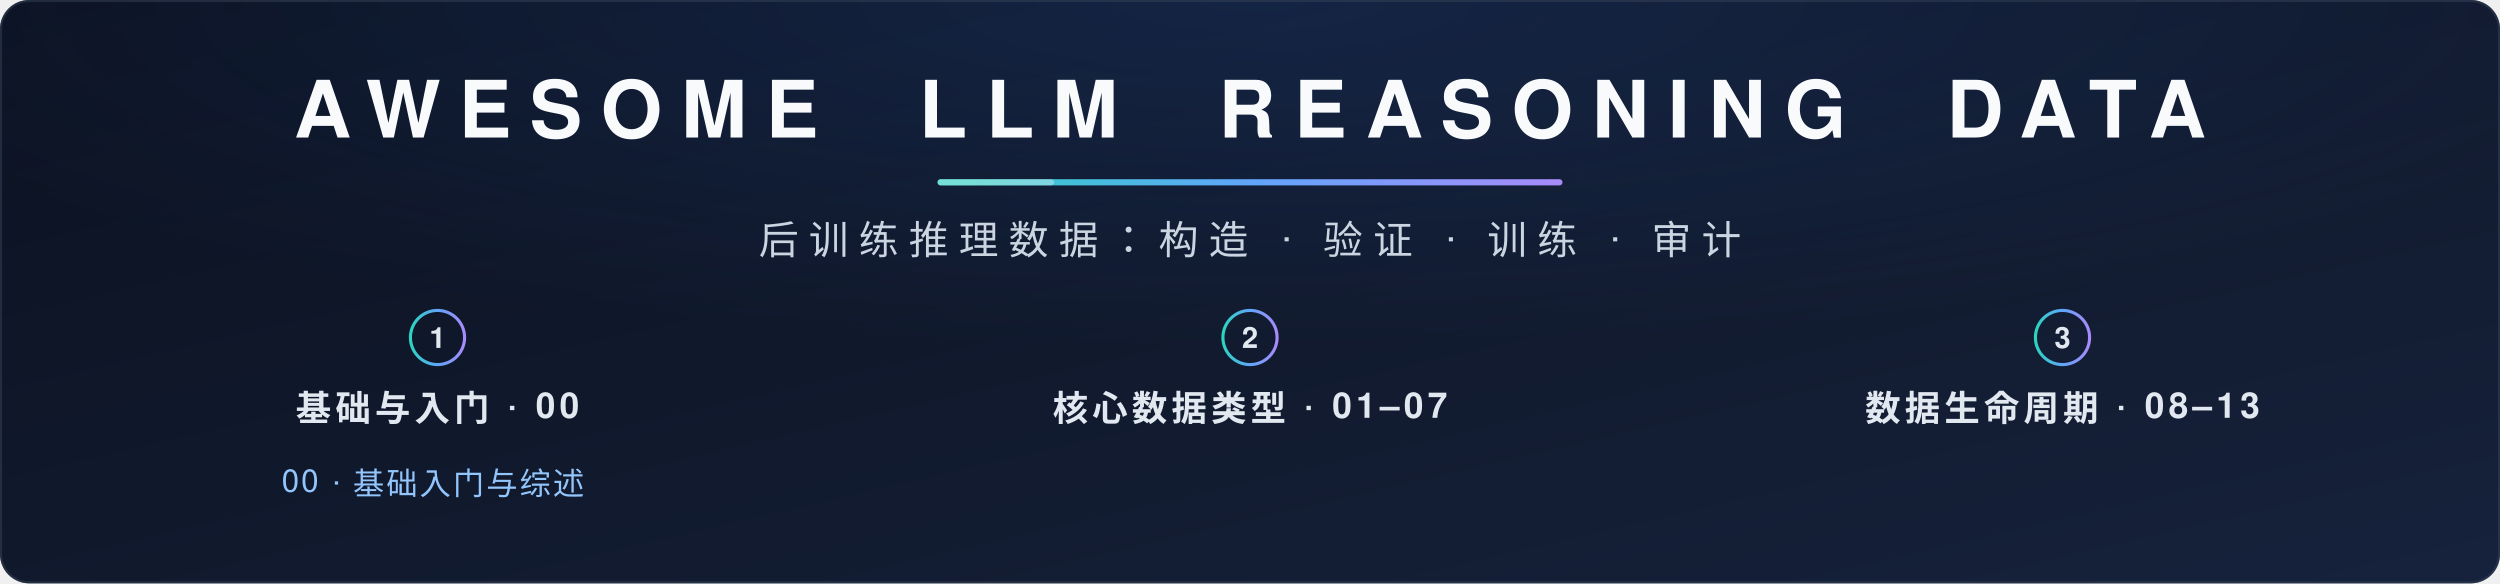
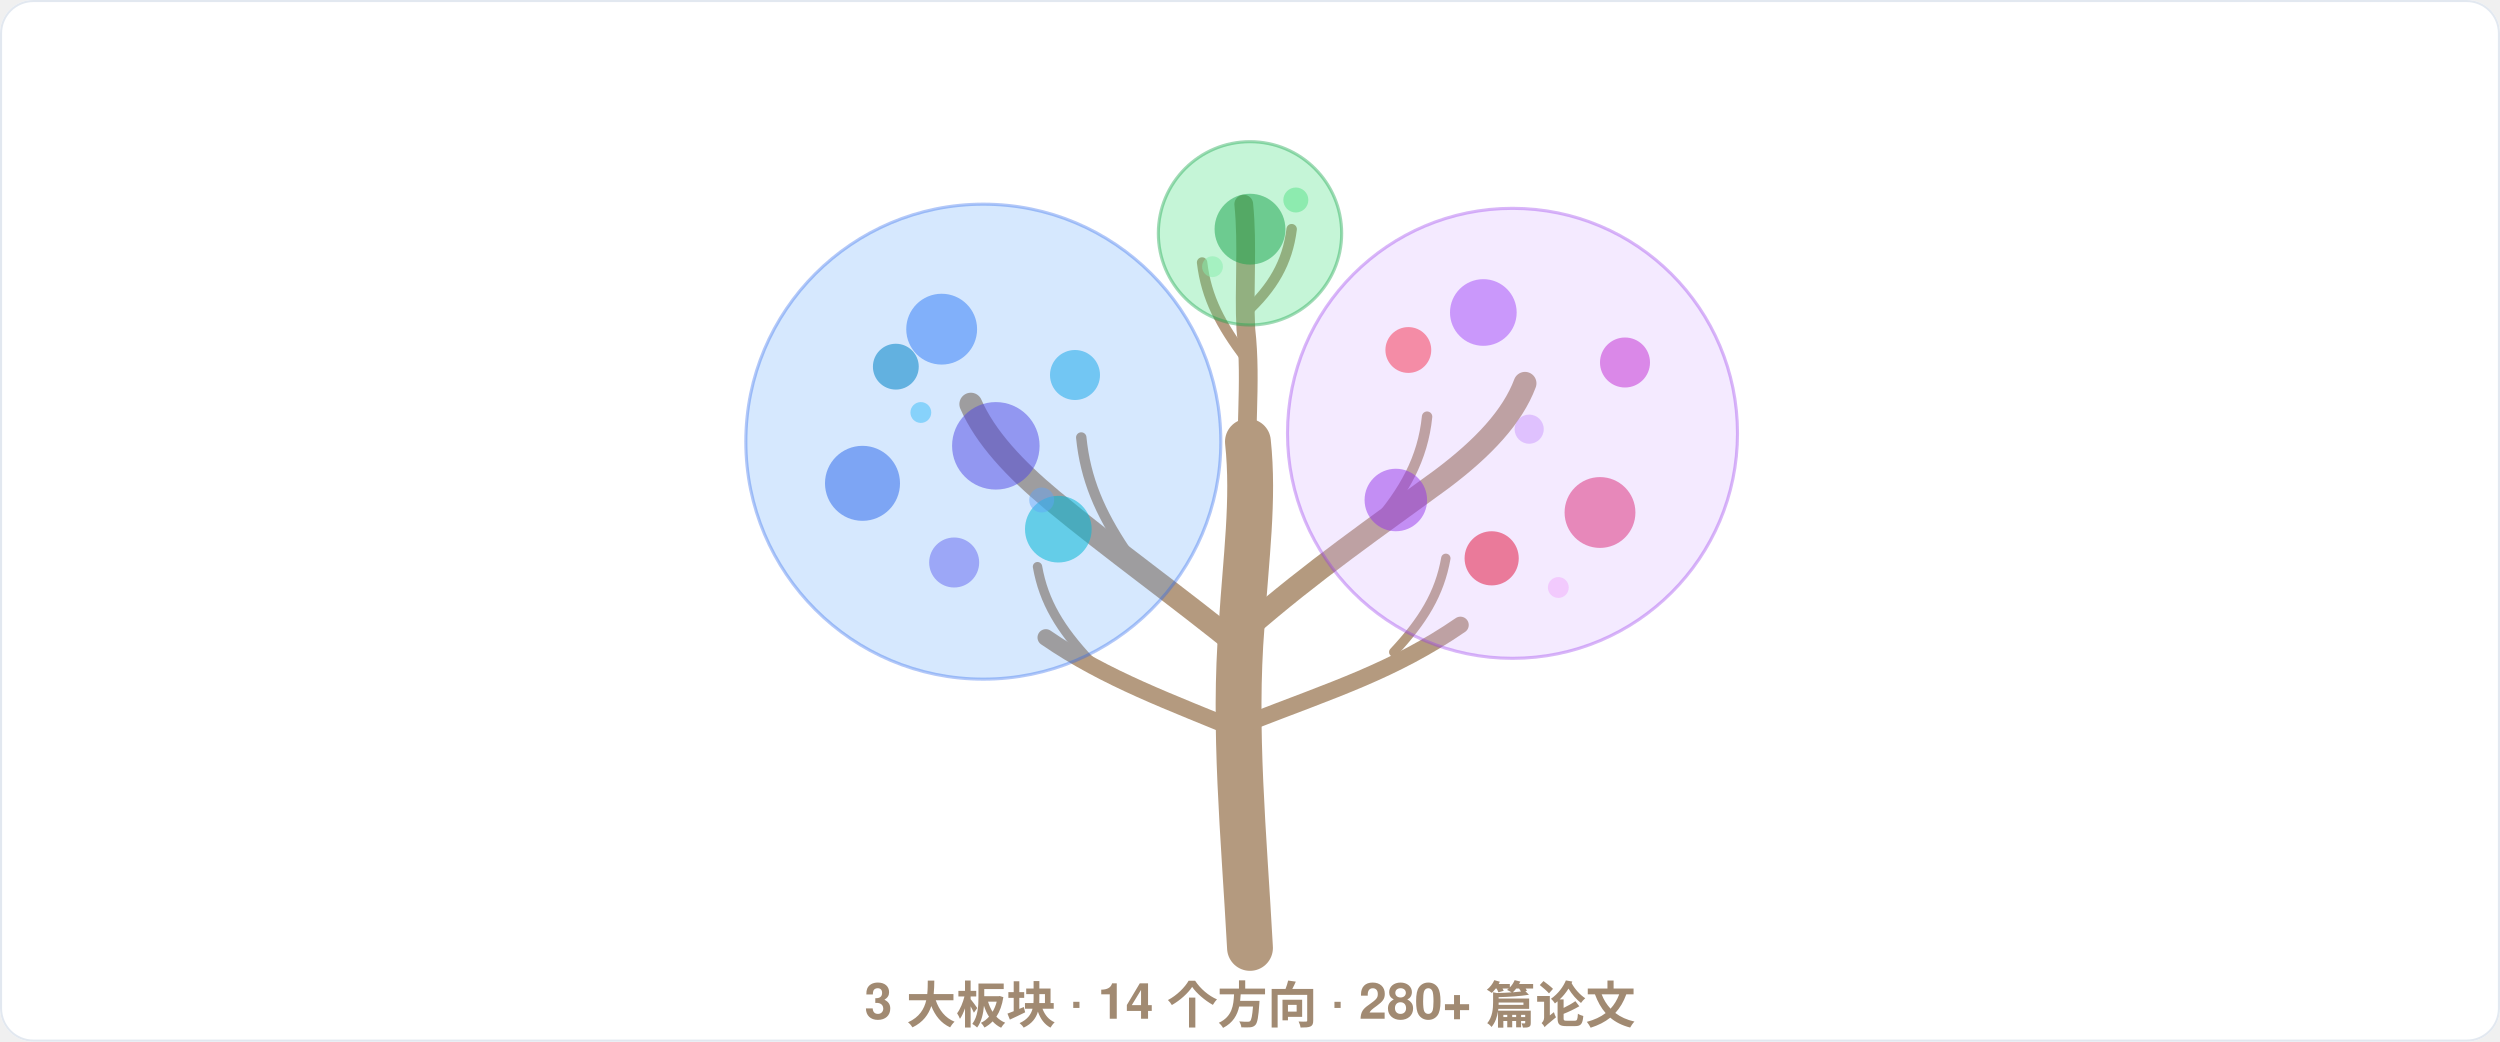
- <svg xmlns="http://www.w3.org/2000/svg" viewBox="0 0 1200 280" role="img" aria-label="大模型推理数据精选：3 大板块 · 14 个方向">
-   <defs>
-     <linearGradient id="bg" x1="0" y1="0" x2="1" y2="1">
-       <stop offset="0" stop-color="#0b1120" />
-       <stop offset="0.55" stop-color="#111a2e" />
-       <stop offset="1" stop-color="#16223c" />
-     </linearGradient>
-     <linearGradient id="accent" x1="0" y1="0" x2="1" y2="0">
-       <stop offset="0" stop-color="#2dd4bf" />
-       <stop offset="0.5" stop-color="#60a5fa" />
-       <stop offset="1" stop-color="#a78bfa" />
-     </linearGradient>
-     <radialGradient id="glow" cx="0.5" cy="0" r="1">
-       <stop offset="0" stop-color="#3b82f6" stop-opacity="0.14" />
-       <stop offset="0.6" stop-color="#3b82f6" stop-opacity="0" />
-     </radialGradient>
-   </defs>
-   <rect width="1200" height="280" rx="14" fill="url(#bg)" />
-   <rect width="1200" height="280" rx="14" fill="url(#glow)" />
-   <rect x="0.5" y="0.5" width="1199" height="279" rx="13.5" fill="none" stroke="#334155" stroke-opacity="0.55" />
-   <g font-family="'Helvetica Neue', Helvetica, Arial, 'PingFang SC', 'Hiragino Sans GB', 'Microsoft YaHei', sans-serif" text-anchor="middle">
-     <text x="600" y="66" fill="#f8fafc" font-size="38" font-weight="700" letter-spacing="9">AWESOME  LLM  REASONING  DATA</text>
-     <rect x="450" y="86" width="300" height="3" rx="1.5" fill="url(#accent)" />
-     <rect x="450" y="86" width="56" height="3" rx="1.5" fill="#f8fafc" opacity="0.35">
-       <animate attributeName="x" values="450;694;450" dur="4.2s" repeatCount="indefinite" />
-     </rect>
-     <text x="600" y="122" fill="#cbd5e1" font-size="19" letter-spacing="5">后训练推理数据：构造 · 验证 · 训练 · 审计</text>
-     <circle cx="210" cy="162" r="13" fill="none" stroke="url(#accent)" stroke-width="1.5" />
-     <text x="210" y="167" fill="#e2e8f0" font-size="14" font-weight="700">1</text>
-     <text x="210" y="202" fill="#e2e8f0" font-size="17" font-weight="600" letter-spacing="2">基础与入门 · 00</text>
-     <text x="210" y="236" fill="#93c5fd" font-size="15" letter-spacing="1">00 · 基础入门与综述
-       <animate attributeName="opacity" values="0.55;1;0.55" dur="4.2s" repeatCount="indefinite" />
-     </text>
-     <circle cx="600" cy="162" r="13" fill="none" stroke="url(#accent)" stroke-width="1.5" />
-     <text x="600" y="167" fill="#e2e8f0" font-size="14" font-weight="700">2</text>
-     <text x="600" y="202" fill="#e2e8f0" font-size="17" font-weight="600" letter-spacing="2">核心数据类型 · 01–07</text>
-     <g fill="#93c5fd" font-size="15" letter-spacing="1">
-       <text x="600" y="236" opacity="0">01 · 指令、示范与思维链数据
-         <animate attributeName="opacity" values="0;0;1;1;0;0" keyTimes="0;0;0.014;0.129;0.143;1" dur="16.8s" repeatCount="indefinite" />
-       </text>
-       <text x="600" y="236" opacity="0">02 · 偏好与奖励反馈数据
-         <animate attributeName="opacity" values="0;0;1;1;0;0" keyTimes="0;0.143;0.157;0.271;0.286;1" dur="16.8s" repeatCount="indefinite" />
-       </text>
-       <text x="600" y="236" opacity="0">03 · 可程序验证的结果数据
-         <animate attributeName="opacity" values="0;0;1;1;0;0" keyTimes="0;0.286;0.3;0.414;0.429;1" dur="16.8s" repeatCount="indefinite" />
-       </text>
-       <text x="600" y="236" opacity="0">04 · 过程与步骤监督数据
-         <animate attributeName="opacity" values="0;0;1;1;0;0" keyTimes="0;0.429;0.443;0.557;0.571;1" dur="16.8s" repeatCount="indefinite" />
-       </text>
-       <text x="600" y="236" opacity="0">05 · 采样、搜索与推理时轨迹
-         <animate attributeName="opacity" values="0;0;1;1;0;0" keyTimes="0;0.571;0.586;0.7;0.714;1" dur="16.8s" repeatCount="indefinite" />
-       </text>
-       <text x="600" y="236" opacity="0">06 · 环境与智能体轨迹数据
-         <animate attributeName="opacity" values="0;0;1;1;0;0" keyTimes="0;0.714;0.729;0.843;0.857;1" dur="16.8s" repeatCount="indefinite" />
-       </text>
-       <text x="600" y="236" opacity="0">07 · 评审、评分标准与专家数据
-         <animate attributeName="opacity" values="0;0;1;1;0;0" keyTimes="0;0.857;0.871;0.986;1;1" dur="16.8s" repeatCount="indefinite" />
-       </text>
-     </g>
-     <circle cx="990" cy="162" r="13" fill="none" stroke="url(#accent)" stroke-width="1.5" />
-     <text x="990" y="167" fill="#e2e8f0" font-size="14" font-weight="700">3</text>
-     <text x="990" y="202" fill="#e2e8f0" font-size="17" font-weight="600" letter-spacing="2">数据生命周期 · 08–13</text>
-     <g fill="#93c5fd" font-size="15" letter-spacing="1">
-       <text x="990" y="236" opacity="0">08 · 数据构造与开源发布
-         <animate attributeName="opacity" values="0;0;1;1;0;0" keyTimes="0;0;0.017;0.15;0.167;1" dur="16.8s" repeatCount="indefinite" />
-       </text>
-       <text x="990" y="236" opacity="0">09 · 训练用途与优化目标
-         <animate attributeName="opacity" values="0;0;1;1;0;0" keyTimes="0;0.167;0.183;0.317;0.333;1" dur="16.8s" repeatCount="indefinite" />
-       </text>
-       <text x="990" y="236" opacity="0">10 · 规模化、RLVR 与推理时计算
-         <animate attributeName="opacity" values="0;0;1;1;0;0" keyTimes="0;0.333;0.35;0.483;0.5;1" dur="16.8s" repeatCount="indefinite" />
-       </text>
-       <text x="990" y="236" opacity="0">11 · 基准与评测
-         <animate attributeName="opacity" values="0;0;1;1;0;0" keyTimes="0;0.5;0.517;0.65;0.667;1" dur="16.8s" repeatCount="indefinite" />
-       </text>
-       <text x="990" y="236" opacity="0">12 · 前沿模型报告与数据披露
-         <animate attributeName="opacity" values="0;0;1;1;0;0" keyTimes="0;0.667;0.683;0.817;0.833;1" dur="16.8s" repeatCount="indefinite" />
-       </text>
-       <text x="990" y="236" opacity="0">13 · 审计、污染与失效模式
-         <animate attributeName="opacity" values="0;0;1;1;0;0" keyTimes="0;0.833;0.85;0.983;1;1" dur="16.8s" repeatCount="indefinite" />
-       </text>
-     </g>
+ <svg xmlns="http://www.w3.org/2000/svg" viewBox="0 0 1200 500" role="img" aria-label="大模型推理数据精选：三大板块包含 14 个方向的绽放之树">
+   <rect width="1200" height="500" rx="16" fill="#ffffff" />
+   <rect x="0.5" y="0.5" width="1199" height="499" rx="15.5" fill="none" stroke="#e2e8f0" />
+   <g stroke="#b49a7f" fill="none" stroke-linecap="round">
+     <path d="M600 455 C597 400 592 350 596 300 C598 268 602 240 599 212" stroke-width="22" />
+     <path d="M597 312 C565 286 534 264 505 240 C487 225 473 210 466 194" stroke-width="11" />
+     <path d="M540 264 C528 246 521 230 519 210" stroke-width="5" />
+     <path d="M598 352 C562 337 531 326 502 306" stroke-width="8" />
+     <path d="M523 317 C509 302 501 289 498 272" stroke-width="4.5" />
+     <path d="M598 302 C630 274 662 252 692 230 C712 215 726 200 732 184" stroke-width="11" />
+     <path d="M660 252 C674 236 683 220 685 200" stroke-width="5" />
+     <path d="M599 347 C640 331 669 322 701 300" stroke-width="8" />
+     <path d="M669 313 C683 298 691 285 694 268" stroke-width="4.5" />
+     <path d="M599 240 C597 210 601 184 598 158 C597 138 599 118 597 98" stroke-width="9" />
+     <path d="M598 172 C586 156 579 143 577 126" stroke-width="5" />
+     <path d="M598 150 C611 138 618 126 620 110" stroke-width="5" />
+   </g>
+   <g transform="translate(600 112)">
+     <circle r="44" fill="#4ade80" fill-opacity="0.32" stroke="#16a34a" stroke-opacity="0.4" stroke-width="1.5">
+       <animateTransform attributeName="transform" type="scale" values="0;0;1.06;1;1;0;0" keyTimes="0;0.03;0.065;0.09;0.86;0.93;1" dur="10s" repeatCount="indefinite" />
+     </circle>
+   </g>
+   <g transform="translate(472 212)">
+     <circle r="114" fill="#60a5fa" fill-opacity="0.26" stroke="#2563eb" stroke-opacity="0.35" stroke-width="1.5">
+       <animateTransform attributeName="transform" type="scale" values="0;0;1.06;1;1;0;0" keyTimes="0;0.1;0.135;0.16;0.86;0.93;1" dur="10s" repeatCount="indefinite" />
+     </circle>
+   </g>
+   <g transform="translate(726 208)">
+     <circle r="108" fill="#d8b4fe" fill-opacity="0.28" stroke="#9333ea" stroke-opacity="0.35" stroke-width="1.5">
+       <animateTransform attributeName="transform" type="scale" values="0;0;1.06;1;1;0;0" keyTimes="0;0.32;0.355;0.38;0.86;0.93;1" dur="10s" repeatCount="indefinite" />
+     </circle>
+   </g>
+   <g>
+     <g transform="translate(600 110)">
+       <g>
+         <animateTransform attributeName="transform" type="scale" values="0;0;1.2;1;1;0;0" keyTimes="0;0.07;0.1;0.12;0.86;0.93;1" dur="10s" repeatCount="indefinite" />
+         <circle r="17" fill="#16a34a" fill-opacity="0.5" />
+       </g>
+     </g>
+     <g transform="translate(622 96)">
+       <g>
+         <animateTransform attributeName="transform" type="scale" values="0;0;1.2;1;1;0;0" keyTimes="0;0.09;0.12;0.14;0.86;0.93;1" dur="10s" repeatCount="indefinite" />
+         <circle r="6" fill="#4ade80" fill-opacity="0.45" />
+       </g>
+     </g>
+     <g transform="translate(582 128)">
+       <g>
+         <animateTransform attributeName="transform" type="scale" values="0;0;1.2;1;1;0;0" keyTimes="0;0.1;0.13;0.15;0.86;0.93;1" dur="10s" repeatCount="indefinite" />
+         <circle r="5" fill="#86efac" fill-opacity="0.5" />
+       </g>
+     </g>
+     <g transform="translate(452 158)">
+       <g>
+         <animateTransform attributeName="transform" type="scale" values="0;0;1.2;1;1;0;0" keyTimes="0;0.13;0.16;0.18;0.86;0.93;1" dur="10s" repeatCount="indefinite" />
+         <circle r="17" fill="#3b82f6" fill-opacity="0.55" />
+       </g>
+     </g>
+     <g transform="translate(516 180)">
+       <g>
+         <animateTransform attributeName="transform" type="scale" values="0;0;1.2;1;1;0;0" keyTimes="0;0.155;0.185;0.205;0.86;0.93;1" dur="10s" repeatCount="indefinite" />
+         <circle r="12" fill="#0ea5e9" fill-opacity="0.5" />
+       </g>
+     </g>
+     <g transform="translate(508 254)">
+       <g>
+         <animateTransform attributeName="transform" type="scale" values="0;0;1.2;1;1;0;0" keyTimes="0;0.18;0.21;0.23;0.86;0.93;1" dur="10s" repeatCount="indefinite" />
+         <circle r="16" fill="#06b6d4" fill-opacity="0.55" />
+       </g>
+     </g>
+     <g transform="translate(458 270)">
+       <g>
+         <animateTransform attributeName="transform" type="scale" values="0;0;1.2;1;1;0;0" keyTimes="0;0.205;0.235;0.255;0.86;0.93;1" dur="10s" repeatCount="indefinite" />
+         <circle r="12" fill="#6366f1" fill-opacity="0.5" />
+       </g>
+     </g>
+     <g transform="translate(414 232)">
+       <g>
+         <animateTransform attributeName="transform" type="scale" values="0;0;1.2;1;1;0;0" keyTimes="0;0.23;0.26;0.28;0.86;0.93;1" dur="10s" repeatCount="indefinite" />
+         <circle r="18" fill="#2563eb" fill-opacity="0.5" />
+       </g>
+     </g>
+     <g transform="translate(430 176)">
+       <g>
+         <animateTransform attributeName="transform" type="scale" values="0;0;1.2;1;1;0;0" keyTimes="0;0.255;0.285;0.305;0.86;0.93;1" dur="10s" repeatCount="indefinite" />
+         <circle r="11" fill="#0284c7" fill-opacity="0.55" />
+       </g>
+     </g>
+     <g transform="translate(478 214)">
+       <g>
+         <animateTransform attributeName="transform" type="scale" values="0;0;1.2;1;1;0;0" keyTimes="0;0.28;0.31;0.33;0.86;0.93;1" dur="10s" repeatCount="indefinite" />
+         <circle r="21" fill="#4f46e5" fill-opacity="0.5" />
+       </g>
+     </g>
+     <g transform="translate(500 240)">
+       <g>
+         <animateTransform attributeName="transform" type="scale" values="0;0;1.2;1;1;0;0" keyTimes="0;0.3;0.33;0.35;0.86;0.93;1" dur="10s" repeatCount="indefinite" />
+         <circle r="6" fill="#60a5fa" fill-opacity="0.45" />
+       </g>
+     </g>
+     <g transform="translate(442 198)">
+       <g>
+         <animateTransform attributeName="transform" type="scale" values="0;0;1.2;1;1;0;0" keyTimes="0;0.31;0.34;0.36;0.86;0.93;1" dur="10s" repeatCount="indefinite" />
+         <circle r="5" fill="#38bdf8" fill-opacity="0.5" />
+       </g>
+     </g>
+     <g transform="translate(712 150)">
+       <g>
+         <animateTransform attributeName="transform" type="scale" values="0;0;1.2;1;1;0;0" keyTimes="0;0.35;0.38;0.4;0.86;0.93;1" dur="10s" repeatCount="indefinite" />
+         <circle r="16" fill="#a855f7" fill-opacity="0.55" />
+       </g>
+     </g>
+     <g transform="translate(780 174)">
+       <g>
+         <animateTransform attributeName="transform" type="scale" values="0;0;1.2;1;1;0;0" keyTimes="0;0.375;0.405;0.425;0.86;0.93;1" dur="10s" repeatCount="indefinite" />
+         <circle r="12" fill="#c026d3" fill-opacity="0.5" />
+       </g>
+     </g>
+     <g transform="translate(768 246)">
+       <g>
+         <animateTransform attributeName="transform" type="scale" values="0;0;1.2;1;1;0;0" keyTimes="0;0.4;0.43;0.45;0.86;0.93;1" dur="10s" repeatCount="indefinite" />
+         <circle r="17" fill="#db2777" fill-opacity="0.5" />
+       </g>
+     </g>
+     <g transform="translate(716 268)">
+       <g>
+         <animateTransform attributeName="transform" type="scale" values="0;0;1.2;1;1;0;0" keyTimes="0;0.425;0.455;0.475;0.86;0.93;1" dur="10s" repeatCount="indefinite" />
+         <circle r="13" fill="#e11d48" fill-opacity="0.55" />
+       </g>
+     </g>
+     <g transform="translate(670 240)">
+       <g>
+         <animateTransform attributeName="transform" type="scale" values="0;0;1.2;1;1;0;0" keyTimes="0;0.45;0.48;0.5;0.86;0.93;1" dur="10s" repeatCount="indefinite" />
+         <circle r="15" fill="#9333ea" fill-opacity="0.5" />
+       </g>
+     </g>
+     <g transform="translate(676 168)">
+       <g>
+         <animateTransform attributeName="transform" type="scale" values="0;0;1.2;1;1;0;0" keyTimes="0;0.475;0.505;0.525;0.86;0.93;1" dur="10s" repeatCount="indefinite" />
+         <circle r="11" fill="#f43f5e" fill-opacity="0.55" />
+       </g>
+     </g>
+     <g transform="translate(734 206)">
+       <g>
+         <animateTransform attributeName="transform" type="scale" values="0;0;1.2;1;1;0;0" keyTimes="0;0.5;0.53;0.55;0.86;0.93;1" dur="10s" repeatCount="indefinite" />
+         <circle r="7" fill="#c084fc" fill-opacity="0.4" />
+       </g>
+     </g>
+     <g transform="translate(748 282)">
+       <g>
+         <animateTransform attributeName="transform" type="scale" values="0;0;1.2;1;1;0;0" keyTimes="0;0.51;0.54;0.56;0.86;0.93;1" dur="10s" repeatCount="indefinite" />
+         <circle r="5" fill="#f0abfc" fill-opacity="0.5" />
+       </g>
+     </g>
+   </g>
+   <g font-family="'Helvetica Neue', Helvetica, Arial, 'PingFang SC', 'Hiragino Sans GB', 'Microsoft YaHei', sans-serif" font-weight="700">
+     <g opacity="0">
+       <animate attributeName="opacity" values="0;0;1;1;0;0" keyTimes="0;0.025;0.065;0.86;0.93;1" dur="10s" repeatCount="indefinite" />
+       <text x="600" y="34" text-anchor="middle" font-size="20" fill="#16a34a">① 基础与入门</text>
+     </g>
+     <g opacity="0">
+       <animate attributeName="opacity" values="0;0;1;1;0;0" keyTimes="0;0.08;0.12;0.86;0.93;1" dur="10s" repeatCount="indefinite" />
+       <text x="600" y="58" text-anchor="middle" font-size="15" fill="#15803d">00 · 基础入门与综述</text>
+     </g>
+     <g opacity="0">
+       <animate attributeName="opacity" values="0;0;1;1;0;0" keyTimes="0;0.095;0.135;0.86;0.93;1" dur="10s" repeatCount="indefinite" />
+       <text x="472" y="86" text-anchor="middle" font-size="20" fill="#2563eb">② 核心数据类型</text>
+     </g>
+     <g opacity="0">
+       <animate attributeName="opacity" values="0;0;1;1;0;0" keyTimes="0;0.13;0.17;0.86;0.93;1" dur="10s" repeatCount="indefinite" />
+       <text x="330" y="92" text-anchor="end" font-size="18" fill="#3b82f6">01 · 指令与思维链数据</text>
+     </g>
+     <g opacity="0">
+       <animate attributeName="opacity" values="0;0;1;1;0;0" keyTimes="0;0.155;0.195;0.86;0.93;1" dur="10s" repeatCount="indefinite" />
+       <text x="306" y="132" text-anchor="end" font-size="17" fill="#0ea5e9">02 · 偏好与奖励数据</text>
+     </g>
+     <g opacity="0">
+       <animate attributeName="opacity" values="0;0;1;1;0;0" keyTimes="0;0.18;0.22;0.86;0.93;1" dur="10s" repeatCount="indefinite" />
+       <text x="322" y="172" text-anchor="end" font-size="18" fill="#06b6d4">03 · 可验证结果数据</text>
+     </g>
+     <g opacity="0">
+       <animate attributeName="opacity" values="0;0;1;1;0;0" keyTimes="0;0.205;0.245;0.86;0.93;1" dur="10s" repeatCount="indefinite" />
+       <text x="298" y="212" text-anchor="end" font-size="17" fill="#6366f1">04 · 过程监督数据</text>
+     </g>
+     <g opacity="0">
+       <animate attributeName="opacity" values="0;0;1;1;0;0" keyTimes="0;0.23;0.27;0.86;0.93;1" dur="10s" repeatCount="indefinite" />
+       <text x="318" y="252" text-anchor="end" font-size="18" fill="#2563eb">05 · 采样与搜索轨迹</text>
+     </g>
+     <g opacity="0">
+       <animate attributeName="opacity" values="0;0;1;1;0;0" keyTimes="0;0.255;0.295;0.86;0.93;1" dur="10s" repeatCount="indefinite" />
+       <text x="300" y="292" text-anchor="end" font-size="17" fill="#0284c7">06 · 智能体轨迹数据</text>
+     </g>
+     <g opacity="0">
+       <animate attributeName="opacity" values="0;0;1;1;0;0" keyTimes="0;0.28;0.32;0.86;0.93;1" dur="10s" repeatCount="indefinite" />
+       <text x="326" y="332" text-anchor="end" font-size="18" fill="#4f46e5">07 · 评审与专家数据</text>
+     </g>
+     <g opacity="0">
+       <animate attributeName="opacity" values="0;0;1;1;0;0" keyTimes="0;0.315;0.355;0.86;0.93;1" dur="10s" repeatCount="indefinite" />
+       <text x="726" y="88" text-anchor="middle" font-size="20" fill="#9333ea">③ 数据生命周期</text>
+     </g>
+     <g opacity="0">
+       <animate attributeName="opacity" values="0;0;1;1;0;0" keyTimes="0;0.35;0.39;0.86;0.93;1" dur="10s" repeatCount="indefinite" />
+       <text x="870" y="98" font-size="18" fill="#a855f7">08 · 数据构造与发布</text>
+     </g>
+     <g opacity="0">
+       <animate attributeName="opacity" values="0;0;1;1;0;0" keyTimes="0;0.375;0.415;0.86;0.93;1" dur="10s" repeatCount="indefinite" />
+       <text x="892" y="142" font-size="17" fill="#c026d3">09 · 训练用途与优化目标</text>
+     </g>
+     <g opacity="0">
+       <animate attributeName="opacity" values="0;0;1;1;0;0" keyTimes="0;0.4;0.44;0.86;0.93;1" dur="10s" repeatCount="indefinite" />
+       <text x="876" y="186" font-size="18" fill="#db2777">10 · 规模化与推理时计算</text>
+     </g>
+     <g opacity="0">
+       <animate attributeName="opacity" values="0;0;1;1;0;0" keyTimes="0;0.425;0.465;0.86;0.93;1" dur="10s" repeatCount="indefinite" />
+       <text x="898" y="230" font-size="17" fill="#e11d48">11 · 基准与评测</text>
+     </g>
+     <g opacity="0">
+       <animate attributeName="opacity" values="0;0;1;1;0;0" keyTimes="0;0.45;0.49;0.86;0.93;1" dur="10s" repeatCount="indefinite" />
+       <text x="872" y="274" font-size="18" fill="#9333ea">12 · 前沿报告与数据披露</text>
+     </g>
+     <g opacity="0">
+       <animate attributeName="opacity" values="0;0;1;1;0;0" keyTimes="0;0.475;0.515;0.86;0.93;1" dur="10s" repeatCount="indefinite" />
+       <text x="890" y="318" font-size="17" fill="#f43f5e">13 · 审计与失效模式</text>
+     </g>
+     <text x="600" y="489" text-anchor="middle" font-size="24" fill="#a18a72">3 大板块 · 14 个方向 · 280+ 篇论文</text>
  </g>
</svg>
